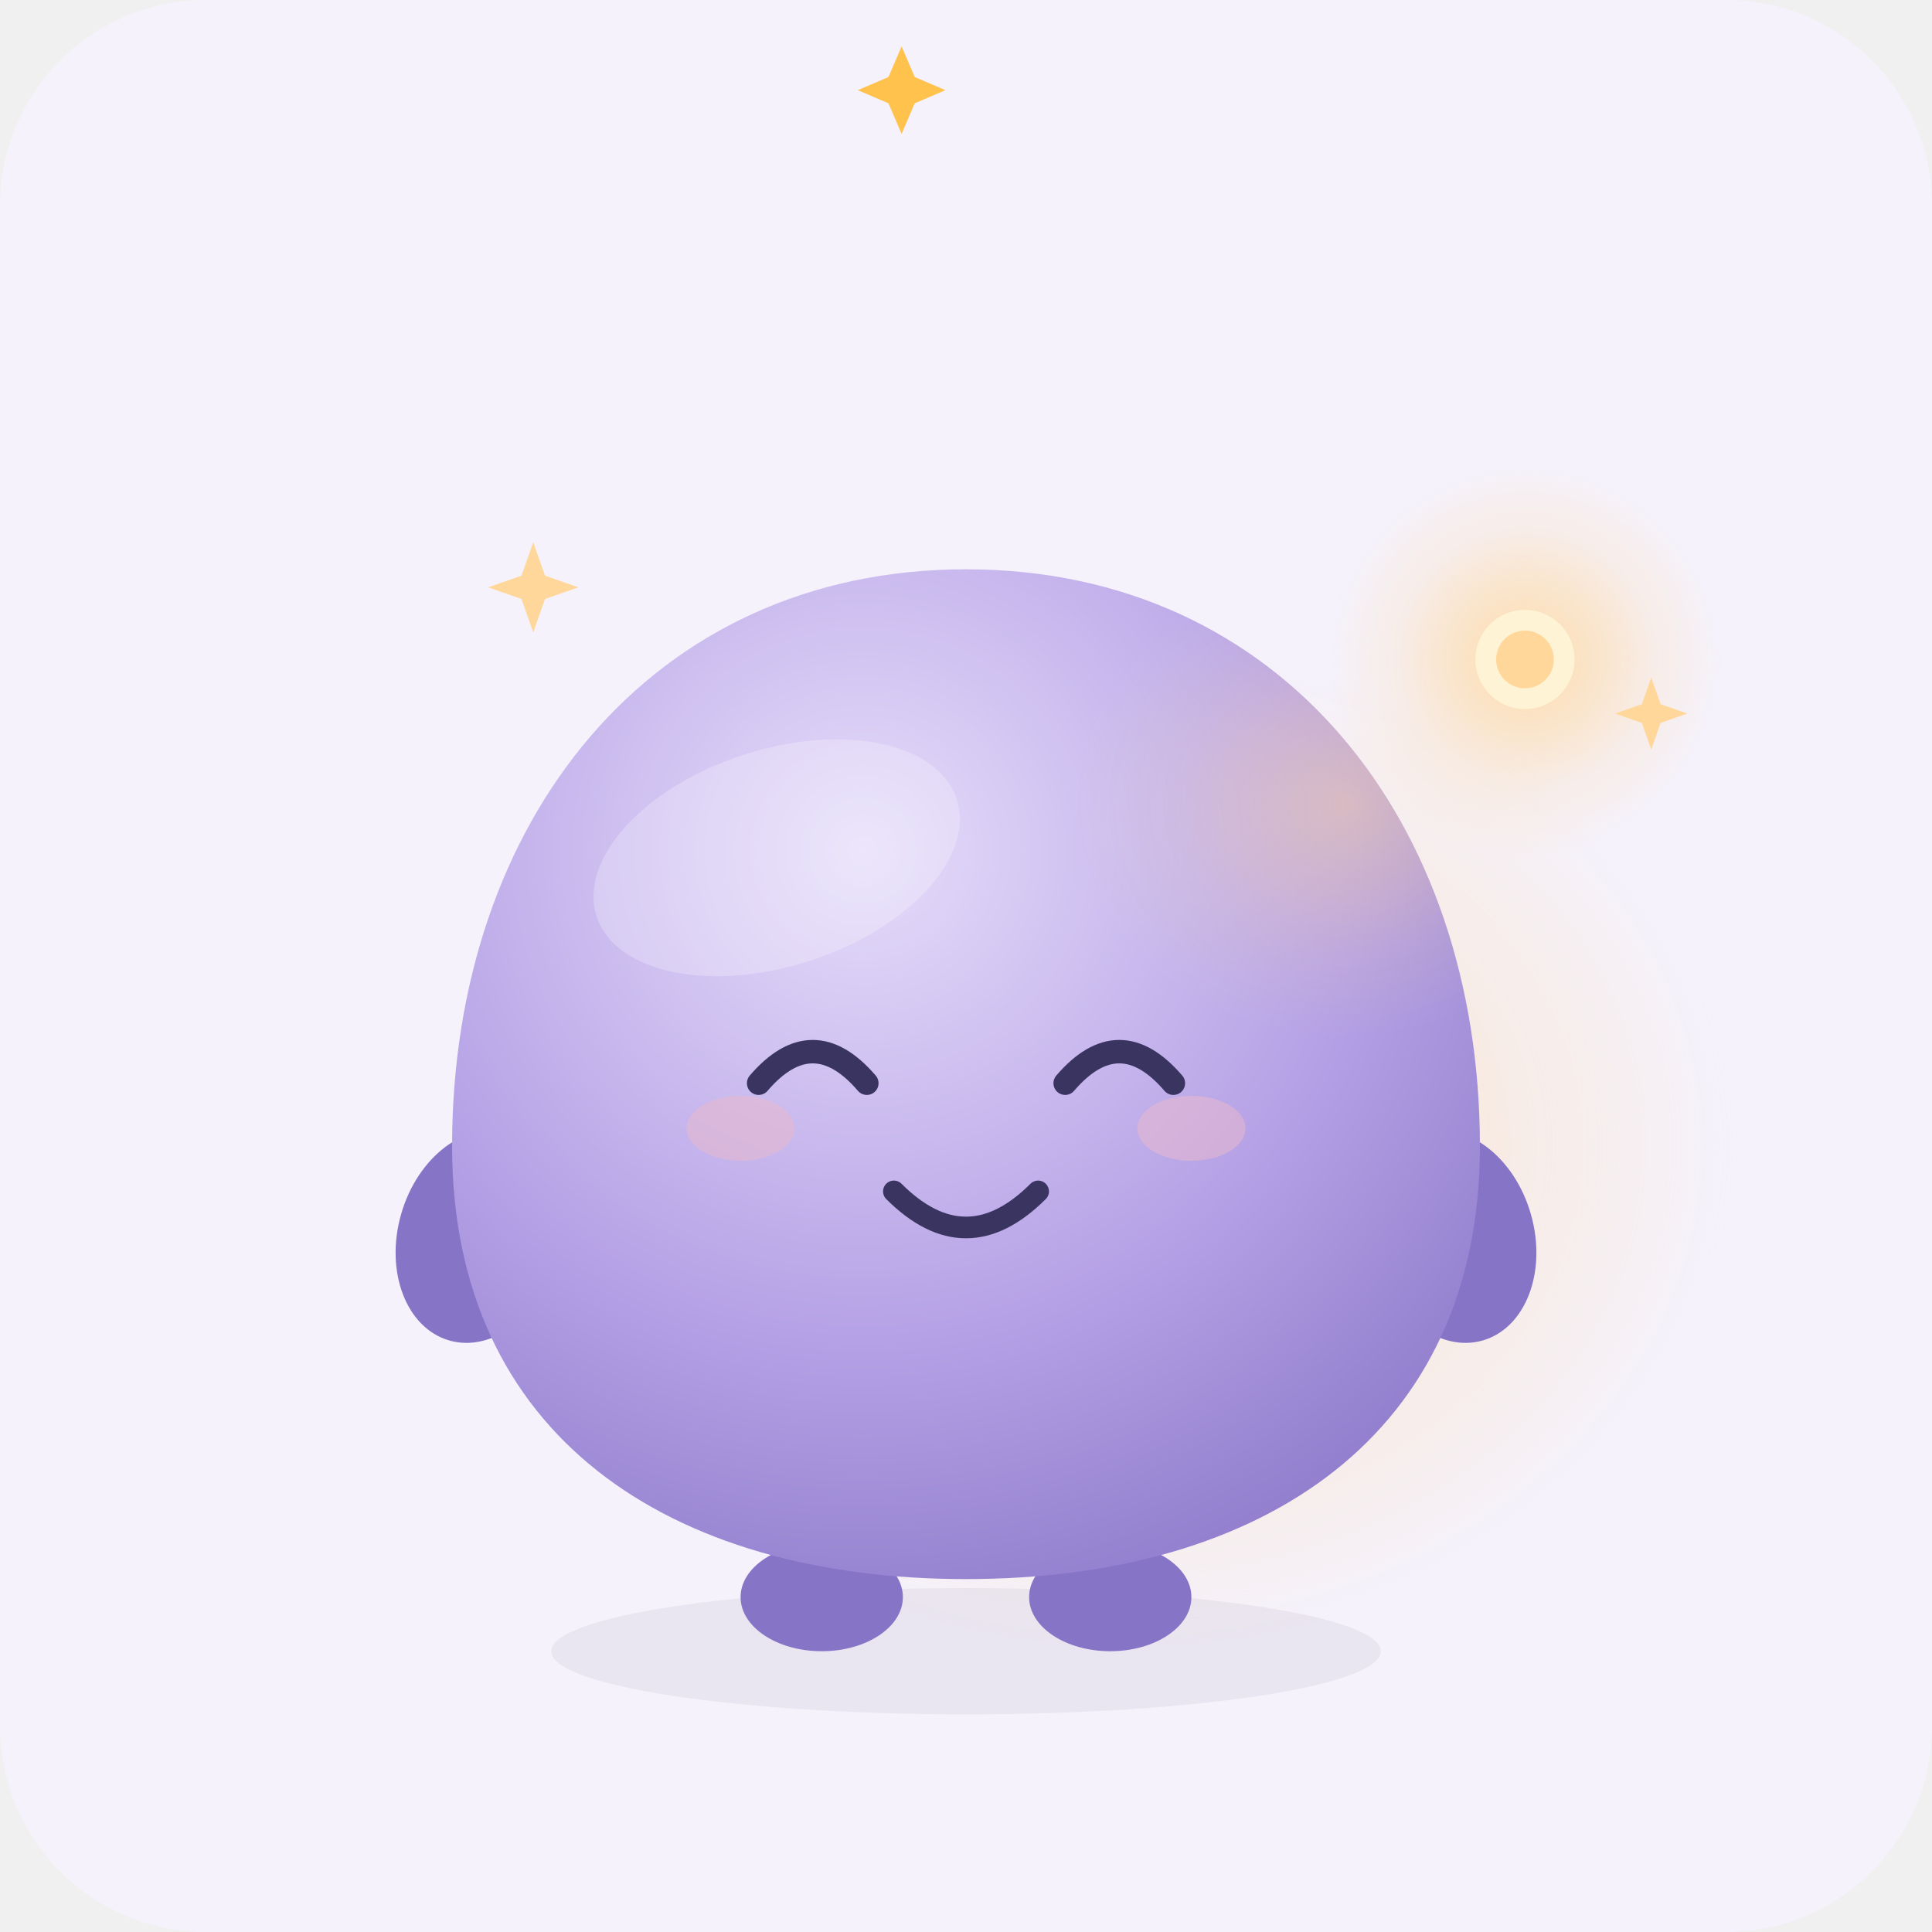
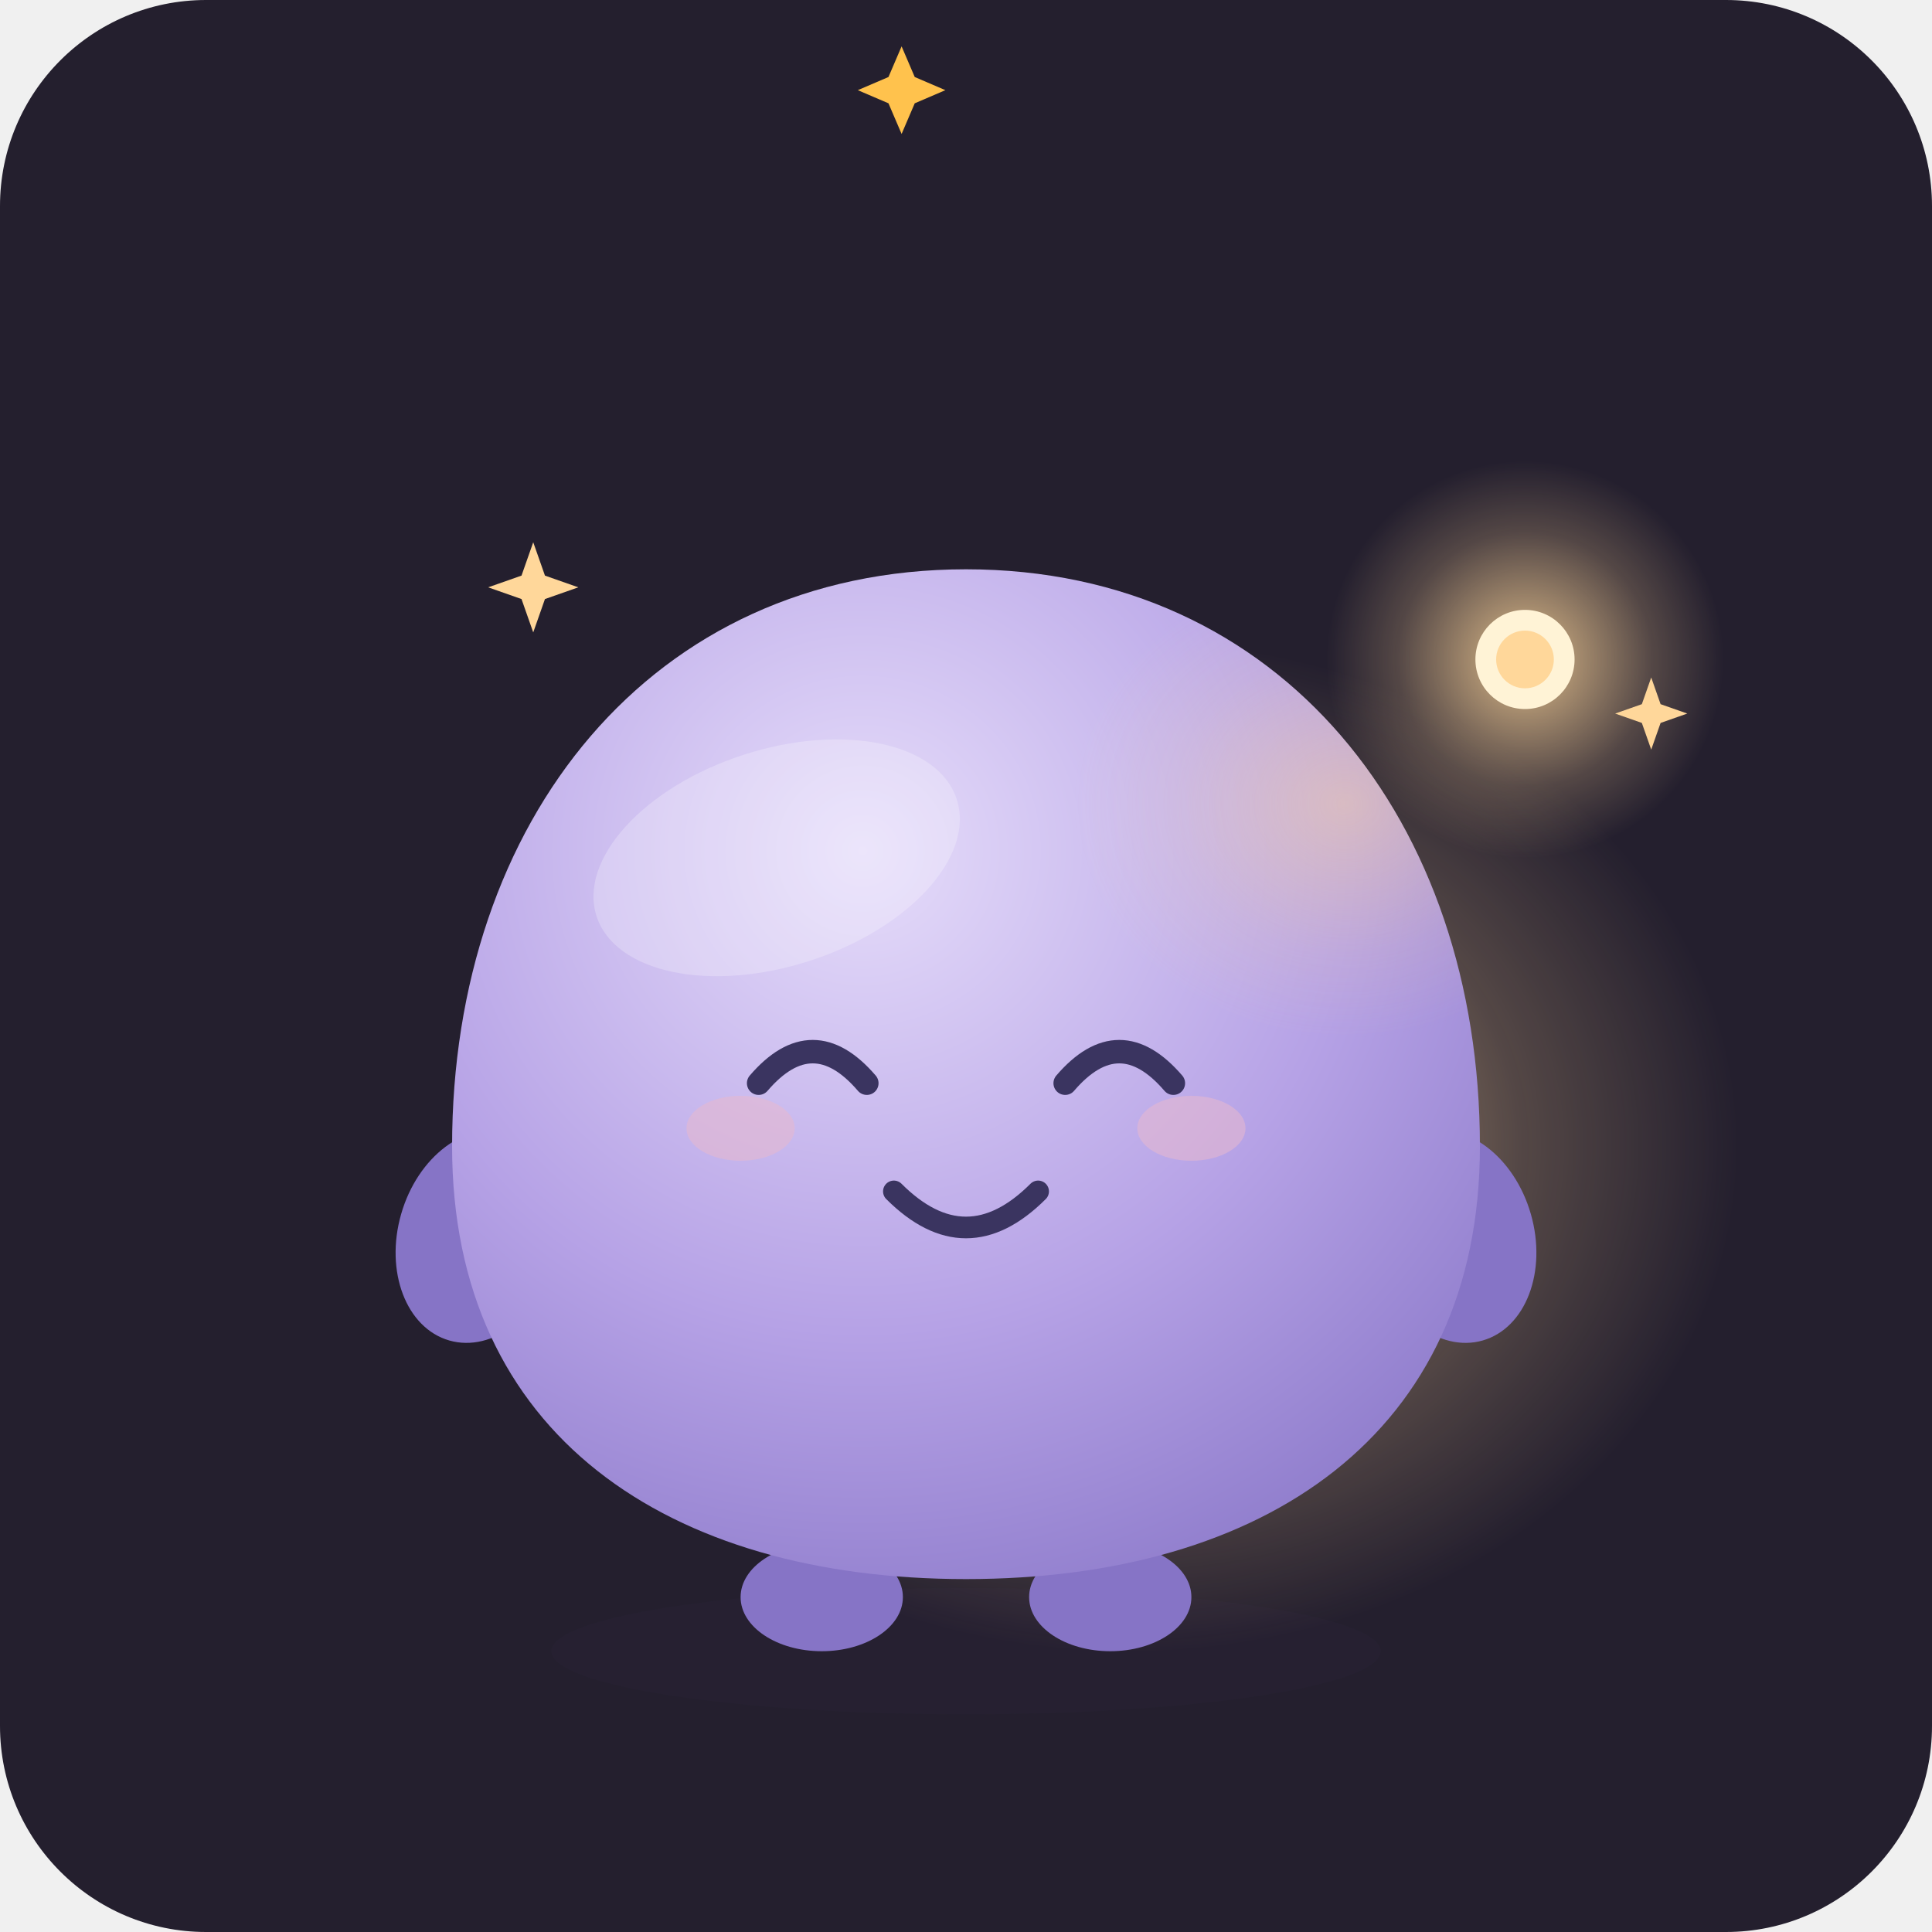
<svg xmlns="http://www.w3.org/2000/svg" viewBox="0 0 150 150">
  <style>
.body{transform-box:fill-box;transform-origin:50% 100%;animation:hop 1.35s cubic-bezier(.34,1.4,.64,1) infinite}
@keyframes hop{0%,100%{transform:translateY(0)}15%{transform:translateY(.6px)}45%{transform:translateY(-3.6px)}72%{transform:translateY(0)}}
.orb{transform-box:fill-box;transform-origin:center;animation:glo 1.25s ease-in-out infinite}
@keyframes glo{0%,100%{opacity:.72;transform:scale(.9)}50%{opacity:1;transform:scale(1.2)}}
.cf{transform-box:fill-box;transform-origin:center;opacity:0;animation:fall 1.6s linear infinite}@keyframes fall{0%{transform:translateY(-4px) rotate(0);opacity:0}12%{opacity:1}100%{transform:translateY(40px) rotate(200deg);opacity:0}}.tw{transform-box:fill-box;transform-origin:center;animation:tw 1.8s ease-in-out infinite}@keyframes tw{0%,100%{opacity:.3;transform:scale(.7)}50%{opacity:1;transform:scale(1.2)}}
@media(prefers-reduced-motion:reduce){*{animation:none!important}}
</style>
-   <rect width="150" height="150" rx="16" fill="#F5F2FC" />
+   <rect width="150" height="150" rx="16" fill="#241F2E" />
  <g transform="translate(5,5)">
    <path opacity="0.07" d="M70 128.1C87.784 128.1 102.2 125.906 102.2 123.2C102.2 120.494 87.784 118.3 70 118.3C52.217 118.3 37.8 120.494 37.8 123.2C37.8 125.906 52.217 128.1 70 128.1Z" fill="#3A3460" />
    <g class="body" fill="none">
      <path d="M82.6 123.2C108.889 123.2 130.2 105.649 130.2 84C130.2 62.35 108.889 44.8 82.6 44.8C56.311 44.8 35 62.35 35 84C35 105.649 56.311 123.2 82.6 123.2Z" fill="url(#paint0_radial_1298_206)" />
      <path d="M58.8 123.2C62.279 123.2 65.1 121.32 65.1 119C65.1 116.68 62.279 114.8 58.8 114.8C55.321 114.8 52.5 116.68 52.5 119C52.5 121.32 55.321 123.2 58.8 123.2Z" fill="#8674C6" />
      <path d="M81.2 123.2C84.679 123.2 87.5 121.32 87.5 119C87.5 116.68 84.679 114.8 81.2 114.8C77.721 114.8 74.9 116.68 74.9 119C74.9 121.32 77.721 123.2 81.2 123.2Z" fill="#8674C6" />
      <path d="M29.885 99.075C33.229 100.034 36.977 97.196 38.256 92.737C39.535 88.277 37.86 83.884 34.515 82.925C31.171 81.966 27.423 84.804 26.144 89.263C24.865 93.723 26.54 98.115 29.885 99.075Z" fill="#8674C6" />
      <path d="M110.115 99.075C113.46 98.115 115.135 93.723 113.856 89.263C112.577 84.804 108.829 81.966 105.485 82.925C102.14 83.884 100.465 88.277 101.744 92.737C103.023 97.196 106.771 100.034 110.115 99.075Z" fill="#8674C6" />
      <path d="M70 39.2C94.5 39.2 109.9 58.8 109.9 84C109.9 106.4 93.1 117.6 70 117.6C46.9 117.6 30.1 106.4 30.1 84C30.1 58.8 45.5 39.2 70 39.2Z" fill="url(#paint1_radial_1298_206)" />
      <mask id="mask0_1298_206" style="mask-type:luminance" maskUnits="userSpaceOnUse" x="30" y="39" width="80" height="79">
        <path d="M70 39.2C94.5 39.2 109.9 58.8 109.9 84C109.9 106.4 93.1 117.6 70 117.6C46.9 117.6 30.1 106.4 30.1 84C30.1 58.8 45.5 39.2 70 39.2Z" fill="white" />
      </mask>
      <g mask="url(#mask0_1298_206)">
        <path opacity="0.24" d="M57.896 69.589C65.617 67.08 70.714 61.469 69.28 57.057C67.847 52.645 60.425 51.102 52.704 53.611C44.983 56.12 39.886 61.73 41.319 66.142C42.753 70.555 50.174 72.097 57.896 69.589Z" fill="white" />
        <path opacity="0.55" d="M99.4 75.6C110.998 75.6 120.4 67.451 120.4 57.4C120.4 47.348 110.998 39.2 99.4 39.2C87.802 39.2 78.4 47.348 78.4 57.4C78.4 67.451 87.802 75.6 99.4 75.6Z" fill="url(#paint2_radial_1298_206)" />
      </g>
      <path opacity="0.55" d="M52.5 85.12C54.819 85.12 56.7 83.992 56.7 82.6C56.7 81.208 54.819 80.08 52.5 80.08C50.18 80.08 48.3 81.208 48.3 82.6C48.3 83.992 50.18 85.12 52.5 85.12Z" fill="#E7B8CE" />
      <path opacity="0.55" d="M87.5 85.12C89.819 85.12 91.7 83.992 91.7 82.6C91.7 81.208 89.819 80.08 87.5 80.08C85.18 80.08 83.3 81.208 83.3 82.6C83.3 83.992 85.18 85.12 87.5 85.12Z" fill="#E7B8CE" />
      <path d="M53.9 79.1C56.7 75.834 59.5 75.834 62.3 79.1" stroke="#3A3460" stroke-width="1.82" stroke-linecap="round" />
      <path d="M77.7 79.1C80.5 75.834 83.3 75.834 86.1 79.1" stroke="#3A3460" stroke-width="1.82" stroke-linecap="round" />
      <path d="M64.4 87.5C68.133 91.234 71.867 91.234 75.6 87.5" stroke="#3A3460" stroke-width="1.68" stroke-linecap="round" />
      <g class="orb">
        <path d="M113.4 61.6C121.905 61.6 128.8 54.705 128.8 46.2C128.8 37.695 121.905 30.8 113.4 30.8C104.895 30.8 98 37.695 98 46.2C98 54.705 104.895 61.6 113.4 61.6Z" fill="url(#paint3_radial_1298_206)" />
        <path d="M113.4 50.05C115.526 50.05 117.25 48.326 117.25 46.2C117.25 44.074 115.526 42.35 113.4 42.35C111.274 42.35 109.55 44.074 109.55 46.2C109.55 48.326 111.274 50.05 113.4 50.05Z" fill="#FFF3D6" />
        <path d="M113.4 48.44C114.637 48.44 115.64 47.437 115.64 46.2C115.64 44.963 114.637 43.96 113.4 43.96C112.163 43.96 111.16 44.963 111.16 46.2C111.16 47.437 112.163 48.44 113.4 48.44Z" fill="#FFD79A" />
      </g>
      <path d="M36.4 37.1L37.31 39.69L39.9 40.6L37.31 41.51L36.4 44.1L35.49 41.51L32.9 40.6L35.49 39.69L36.4 37.1Z" fill="#FFD79A" />
      <path d="M123.2 47.6L123.928 49.672L126 50.4L123.928 51.128L123.2 53.2L122.472 51.128L120.4 50.4L122.472 49.672L123.2 47.6Z" fill="#FFD79A" />
      <defs>
        <radialGradient id="paint0_radial_1298_206" cx="0" cy="0" r="1" gradientUnits="userSpaceOnUse" gradientTransform="translate(82.6 83.9999) scale(47.6 39.2)">
          <stop stop-color="#FFD79A" stop-opacity="0.85" />
          <stop offset="0.64" stop-color="#FFD79A" stop-opacity="0.22" />
          <stop offset="1" stop-color="#FFD79A" stop-opacity="0" />
        </radialGradient>
        <radialGradient id="paint1_radial_1298_206" cx="0" cy="0" r="1" gradientUnits="userSpaceOnUse" gradientTransform="translate(62.0199 61.152) scale(68.628 67.424)">
          <stop stop-color="#E6DDFA" />
          <stop offset="0.55" stop-color="#B6A2E6" />
          <stop offset="1" stop-color="#8674C6" />
        </radialGradient>
        <radialGradient id="paint2_radial_1298_206" cx="0" cy="0" r="1" gradientUnits="userSpaceOnUse" gradientTransform="translate(99.3999 57.3997) scale(21 18.2)">
          <stop stop-color="#FFD79A" stop-opacity="0.85" />
          <stop offset="0.64" stop-color="#FFD79A" stop-opacity="0.22" />
          <stop offset="1" stop-color="#FFD79A" stop-opacity="0" />
        </radialGradient>
        <radialGradient id="paint3_radial_1298_206" cx="0" cy="0" r="1" gradientUnits="userSpaceOnUse" gradientTransform="translate(113.4 46.1999) scale(15.4)">
          <stop stop-color="#FFD79A" stop-opacity="0.85" />
          <stop offset="0.64" stop-color="#FFD79A" stop-opacity="0.22" />
          <stop offset="1" stop-color="#FFD79A" stop-opacity="0" />
        </radialGradient>
      </defs>
    </g>
  </g>
  <g>
    <g>
      <rect class="cf" x="46" y="6" width="4" height="6" rx="1" fill="#8B6FD0" style="animation-delay:0s" />
      <circle class="cf" cx="58" cy="8" r="2.1" fill="#2E9CB0" style="animation-delay:0.5s" />
      <rect class="cf" x="70" y="6" width="4" height="6" rx="1" fill="#FFC24D" style="animation-delay:0.9s" />
      <circle class="cf" cx="82" cy="8" r="2.1" fill="#FF7A9C" style="animation-delay:1.3s" />
      <rect class="cf" x="94" y="6" width="4" height="6" rx="1" fill="#8B6FD0" style="animation-delay:0.3s" />
      <circle class="cf" cx="52" cy="8" r="2.1" fill="#2E9CB0" style="animation-delay:1.1s" />
      <path class="tw" d="M70,3.6 L71.02,5.98 L73.4,7 L71.02,8.02 L70,10.4 L68.98,8.02 L66.6,7 L68.98,5.98 Z" fill="#FFC24D" />
    </g>
  </g>
</svg>
